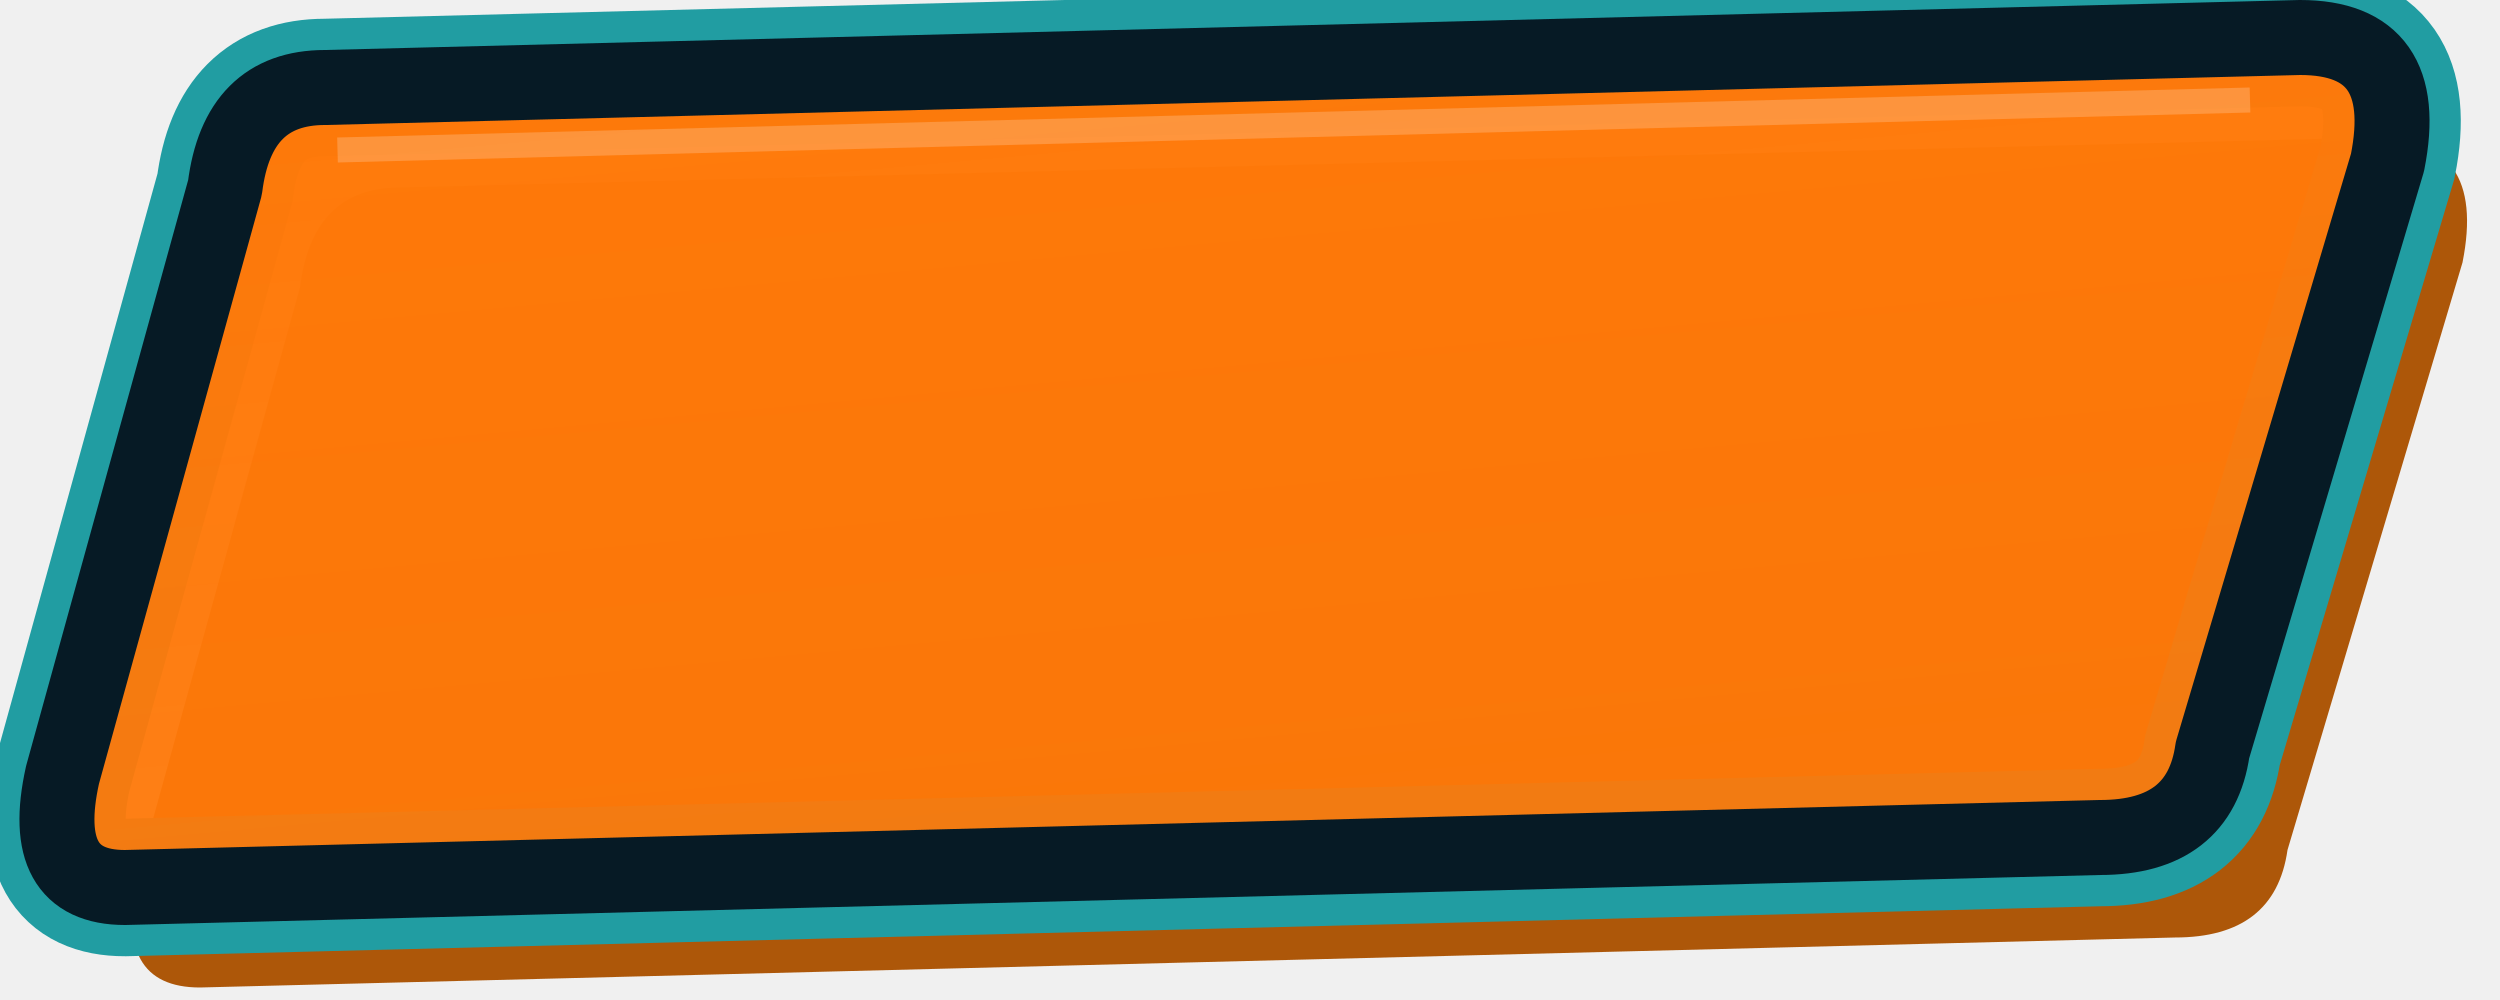
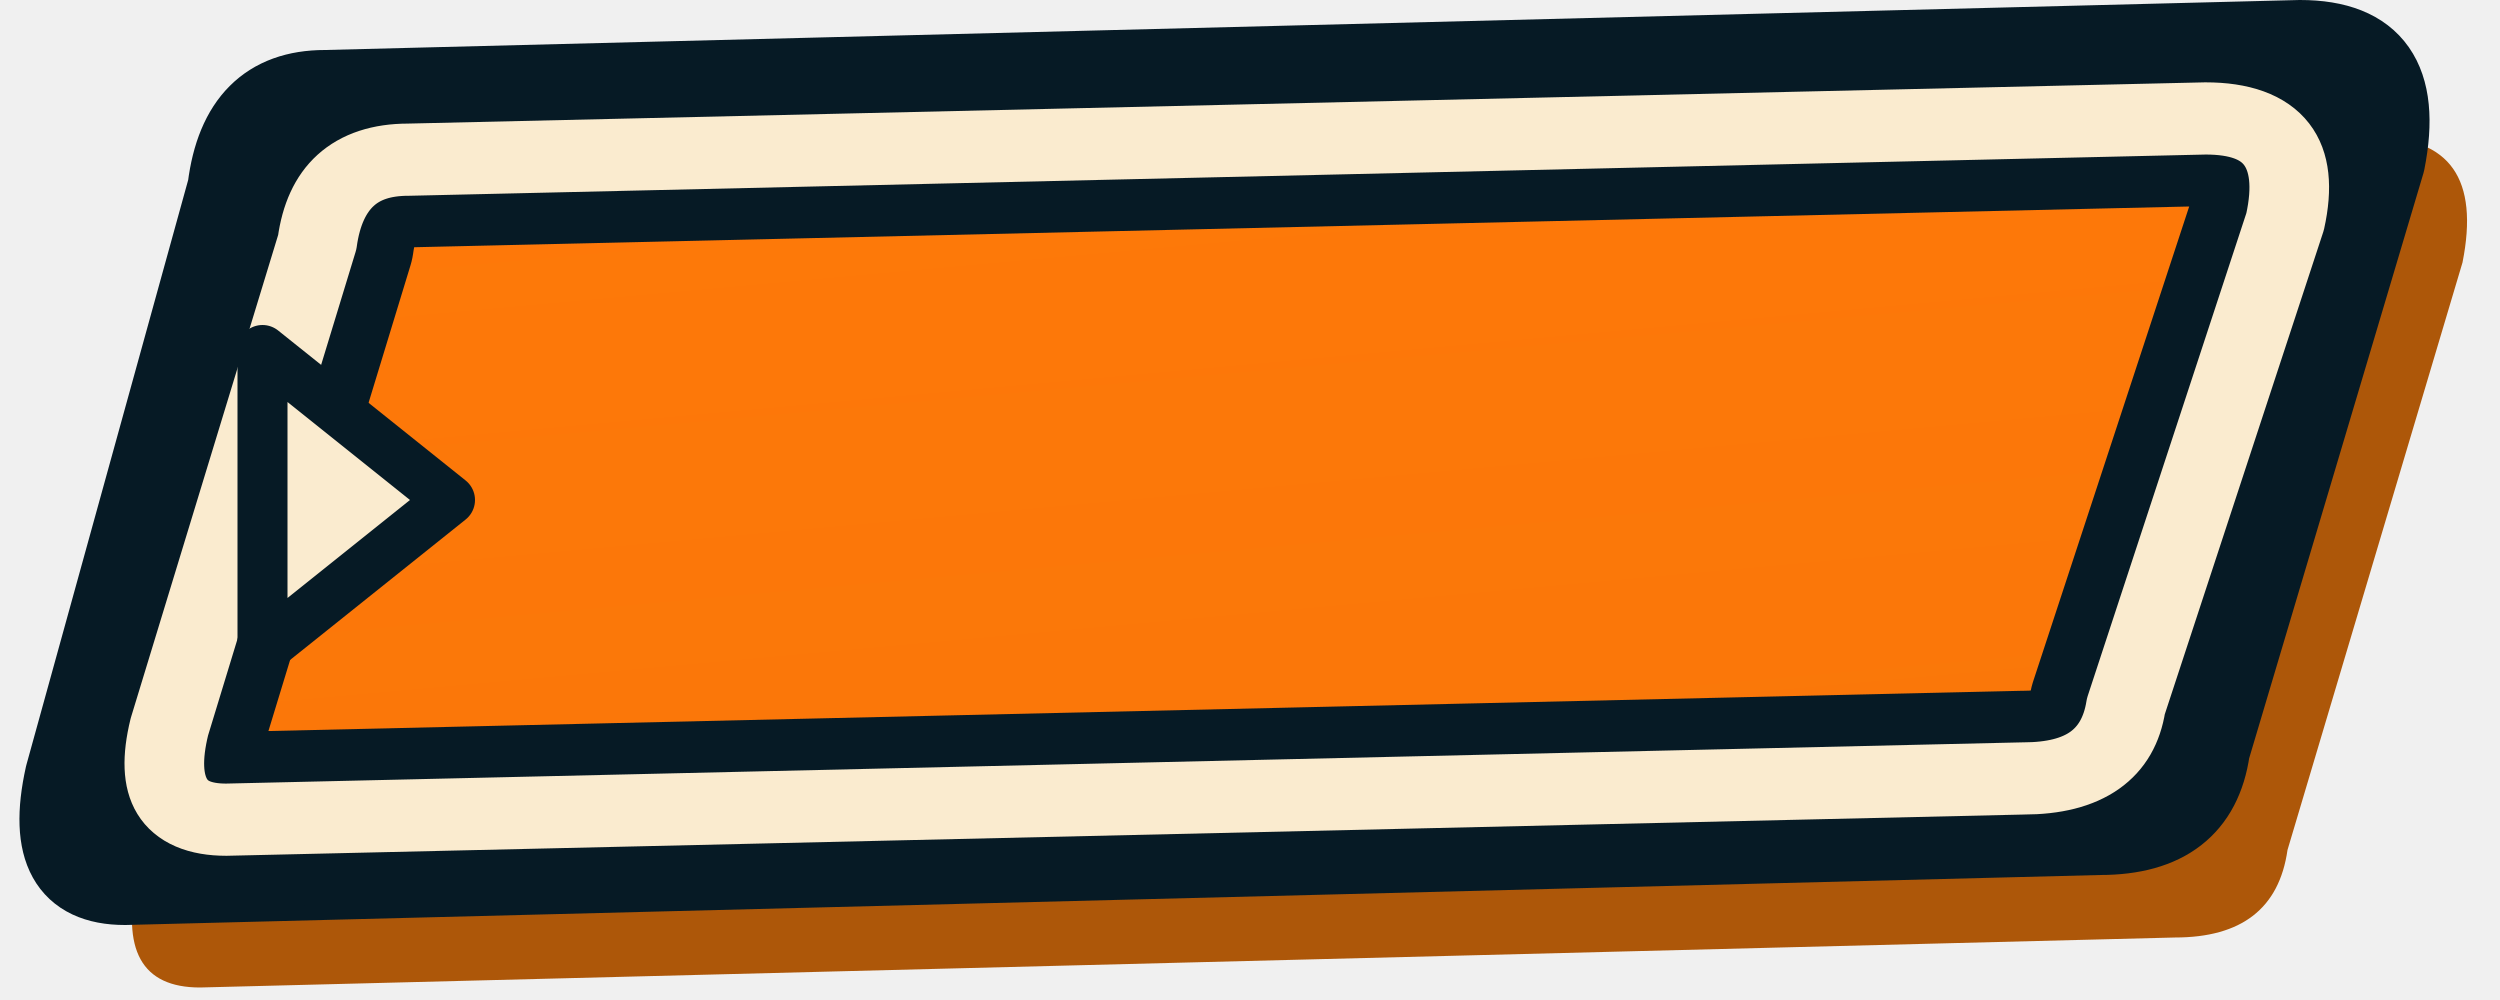
<svg xmlns="http://www.w3.org/2000/svg" width="200" height="80" viewBox="0 0 200 80">
  <defs>
    <linearGradient id="f" x2=".25" y2="1">
      <stop stop-color="#ff7909" />
      <stop offset="1" stop-color="#ff7909" stop-opacity=".94" />
    </linearGradient>
  </defs>
  <path d="M26 7 L184 3 Q193 3 191 13 L177 60 Q176 67 168 67 L10 71 Q3 71 5 62 L18 15 Q19 7 26 7 Z" fill="#ad5709" transform="translate(6 8)" />
-   <path d="M26 7 L184 3 Q193 3 191 13 L177 60 Q176 67 168 67 L10 71 Q3 71 5 62 L18 15 Q19 7 26 7 Z" fill="none" stroke="#219da2" stroke-width="11" />
  <path d="M26 7 L184 3 Q193 3 191 13 L177 60 Q176 67 168 67 L10 71 Q3 71 5 62 L18 15 Q19 7 26 7 Z" fill="url(#f)" stroke="#061a25" stroke-width="6" stroke-linejoin="round" />
  <path d="M27 12 L180 8" stroke="white" stroke-opacity=".2" stroke-width="2" />
+   <g transform="translate(9 7) scale(0.91 0.825)">
+     <path d="M26 7 L184 3 Q193 3 191 13 L177 60 Q176 67 168 67 L10 71 Q3 71 5 62 L18 15 Q19 7 26 7 Z" fill="none" stroke="#061a25" stroke-width="17" stroke-linejoin="round" />
+     <path d="M26 7 L184 3 Q193 3 191 13 L177 60 Q176 67 168 67 L10 71 Q3 71 5 62 L18 15 Q19 7 26 7 Z" fill="none" stroke="#faebcf" stroke-width="7" stroke-linejoin="round" />
+   </g>
+   <path d="M21 28 L36 40 L21 52Z" fill="#faebcf" stroke="#061a25" stroke-width="4" stroke-linejoin="round" />
</svg>
